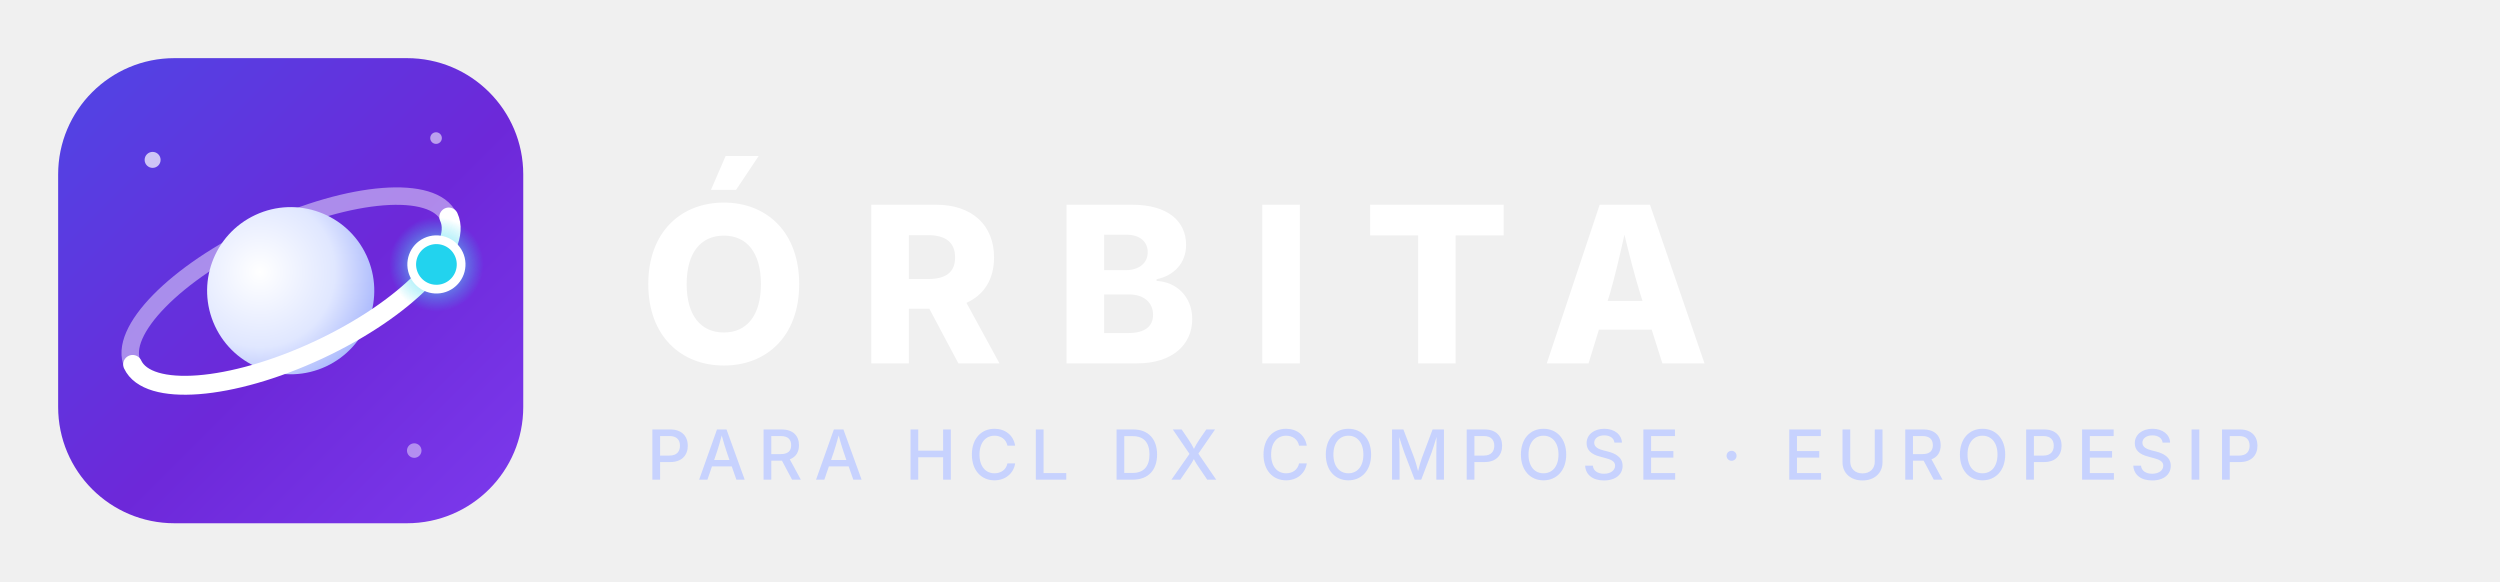
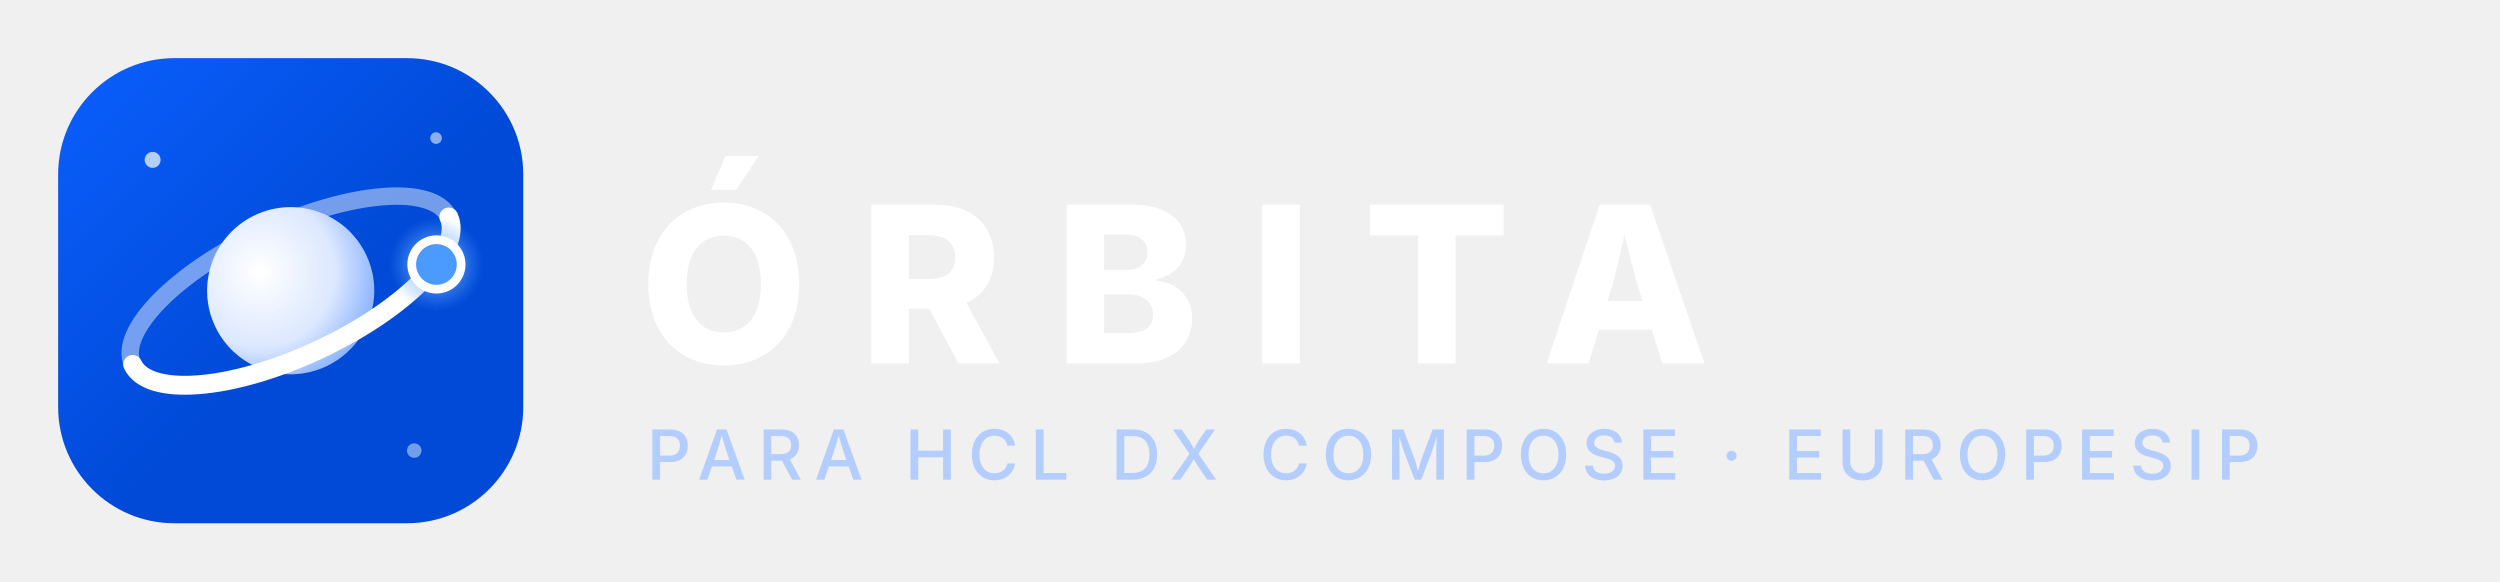
<svg xmlns="http://www.w3.org/2000/svg" width="860" height="200" viewBox="0 0 344 80" role="img" aria-label="ÓRBITA">
  <defs>
    <linearGradient id="f" x1="0" y1="0" x2="1" y2="1">
-       <stop offset="0" stop-color="#4f46e5" />
-       <stop offset=".55" stop-color="#6d28d9" />
-       <stop offset="1" stop-color="#7c3aed" />
+       <stop offset="0" stop-color="#0b5fff" />
+       <stop offset=".55" stop-color="#004ad7" />
+       <stop offset="1" stop-color="#004ad7" />
    </linearGradient>
    <radialGradient id="p" cx=".38" cy=".32" r=".75">
      <stop offset="0" stop-color="#ffffff" />
-       <stop offset=".6" stop-color="#e0e7ff" />
-       <stop offset="1" stop-color="#a5b4fc" />
+       <stop offset=".6" stop-color="#dce8ff" />
+       <stop offset="1" stop-color="#80acff" />
    </radialGradient>
    <radialGradient id="s" cx=".5" cy=".5" r=".5">
-       <stop offset="0" stop-color="#a5f3fc" />
-       <stop offset="1" stop-color="#22d3ee" stop-opacity="0" />
+       <stop offset="0" stop-color="#b3cdff" />
+       <stop offset="1" stop-color="#4b9bff" stop-opacity="0" />
    </radialGradient>
    <linearGradient id="t" x1="0" y1="0" x2="1" y2="0">
-       <stop offset="0" stop-color="#4f46e5" />
-       <stop offset=".6" stop-color="#7c3aed" />
-       <stop offset="1" stop-color="#0891b2" />
+       <stop offset="0" stop-color="#0b5fff" />
+       <stop offset=".6" stop-color="#004ad7" />
+       <stop offset="1" stop-color="#13838f" />
    </linearGradient>
  </defs>
  <g transform="translate(8 8)">
    <rect width="64" height="64" rx="16" fill="url(#f)" />
    <circle cx="13" cy="14" r="1.1" fill="#fff" opacity=".7" />
    <circle cx="52" cy="11" r=".8" fill="#fff" opacity=".55" />
    <circle cx="49" cy="54" r="1" fill="#fff" opacity=".45" />
    <g transform="rotate(-25 32 32)">
      <path d="M8 32 A24 9 0 0 1 56 32" fill="none" stroke="#fff" stroke-width="2.4" stroke-opacity=".45" stroke-linecap="round" />
      <circle cx="32" cy="32" r="11.5" fill="url(#p)" />
      <path d="M8 32 A24 9 0 0 0 56 32" fill="none" stroke="#fff" stroke-width="2.6" stroke-linecap="round" />
      <circle cx="51.7" cy="37.2" r="6.5" fill="url(#s)" />
-       <circle cx="51.7" cy="37.2" r="3.4" fill="#22d3ee" stroke="#fff" stroke-width="1.2" />
+       <circle cx="51.7" cy="37.2" r="3.4" fill="#4b9bff" stroke="#fff" stroke-width="1.2" />
    </g>
  </g>
  <text x="88" y="50" font-family="Inter, 'Segoe UI', Roboto, Helvetica, Arial, sans-serif" font-size="30" font-weight="800" letter-spacing="7" fill="#ffffff">ÓRBITA</text>
-   <text x="89" y="66" font-family="Inter, 'Segoe UI', Roboto, Helvetica, Arial, sans-serif" font-size="9.5" font-weight="500" letter-spacing="1.6" fill="#c7d2fe">PARA HCL DX COMPOSE · EUROPESIP</text>
+   <text x="89" y="66" font-family="Inter, 'Segoe UI', Roboto, Helvetica, Arial, sans-serif" font-size="9.5" font-weight="500" letter-spacing="1.6" fill="#b3cdff">PARA HCL DX COMPOSE · EUROPESIP</text>
</svg>
